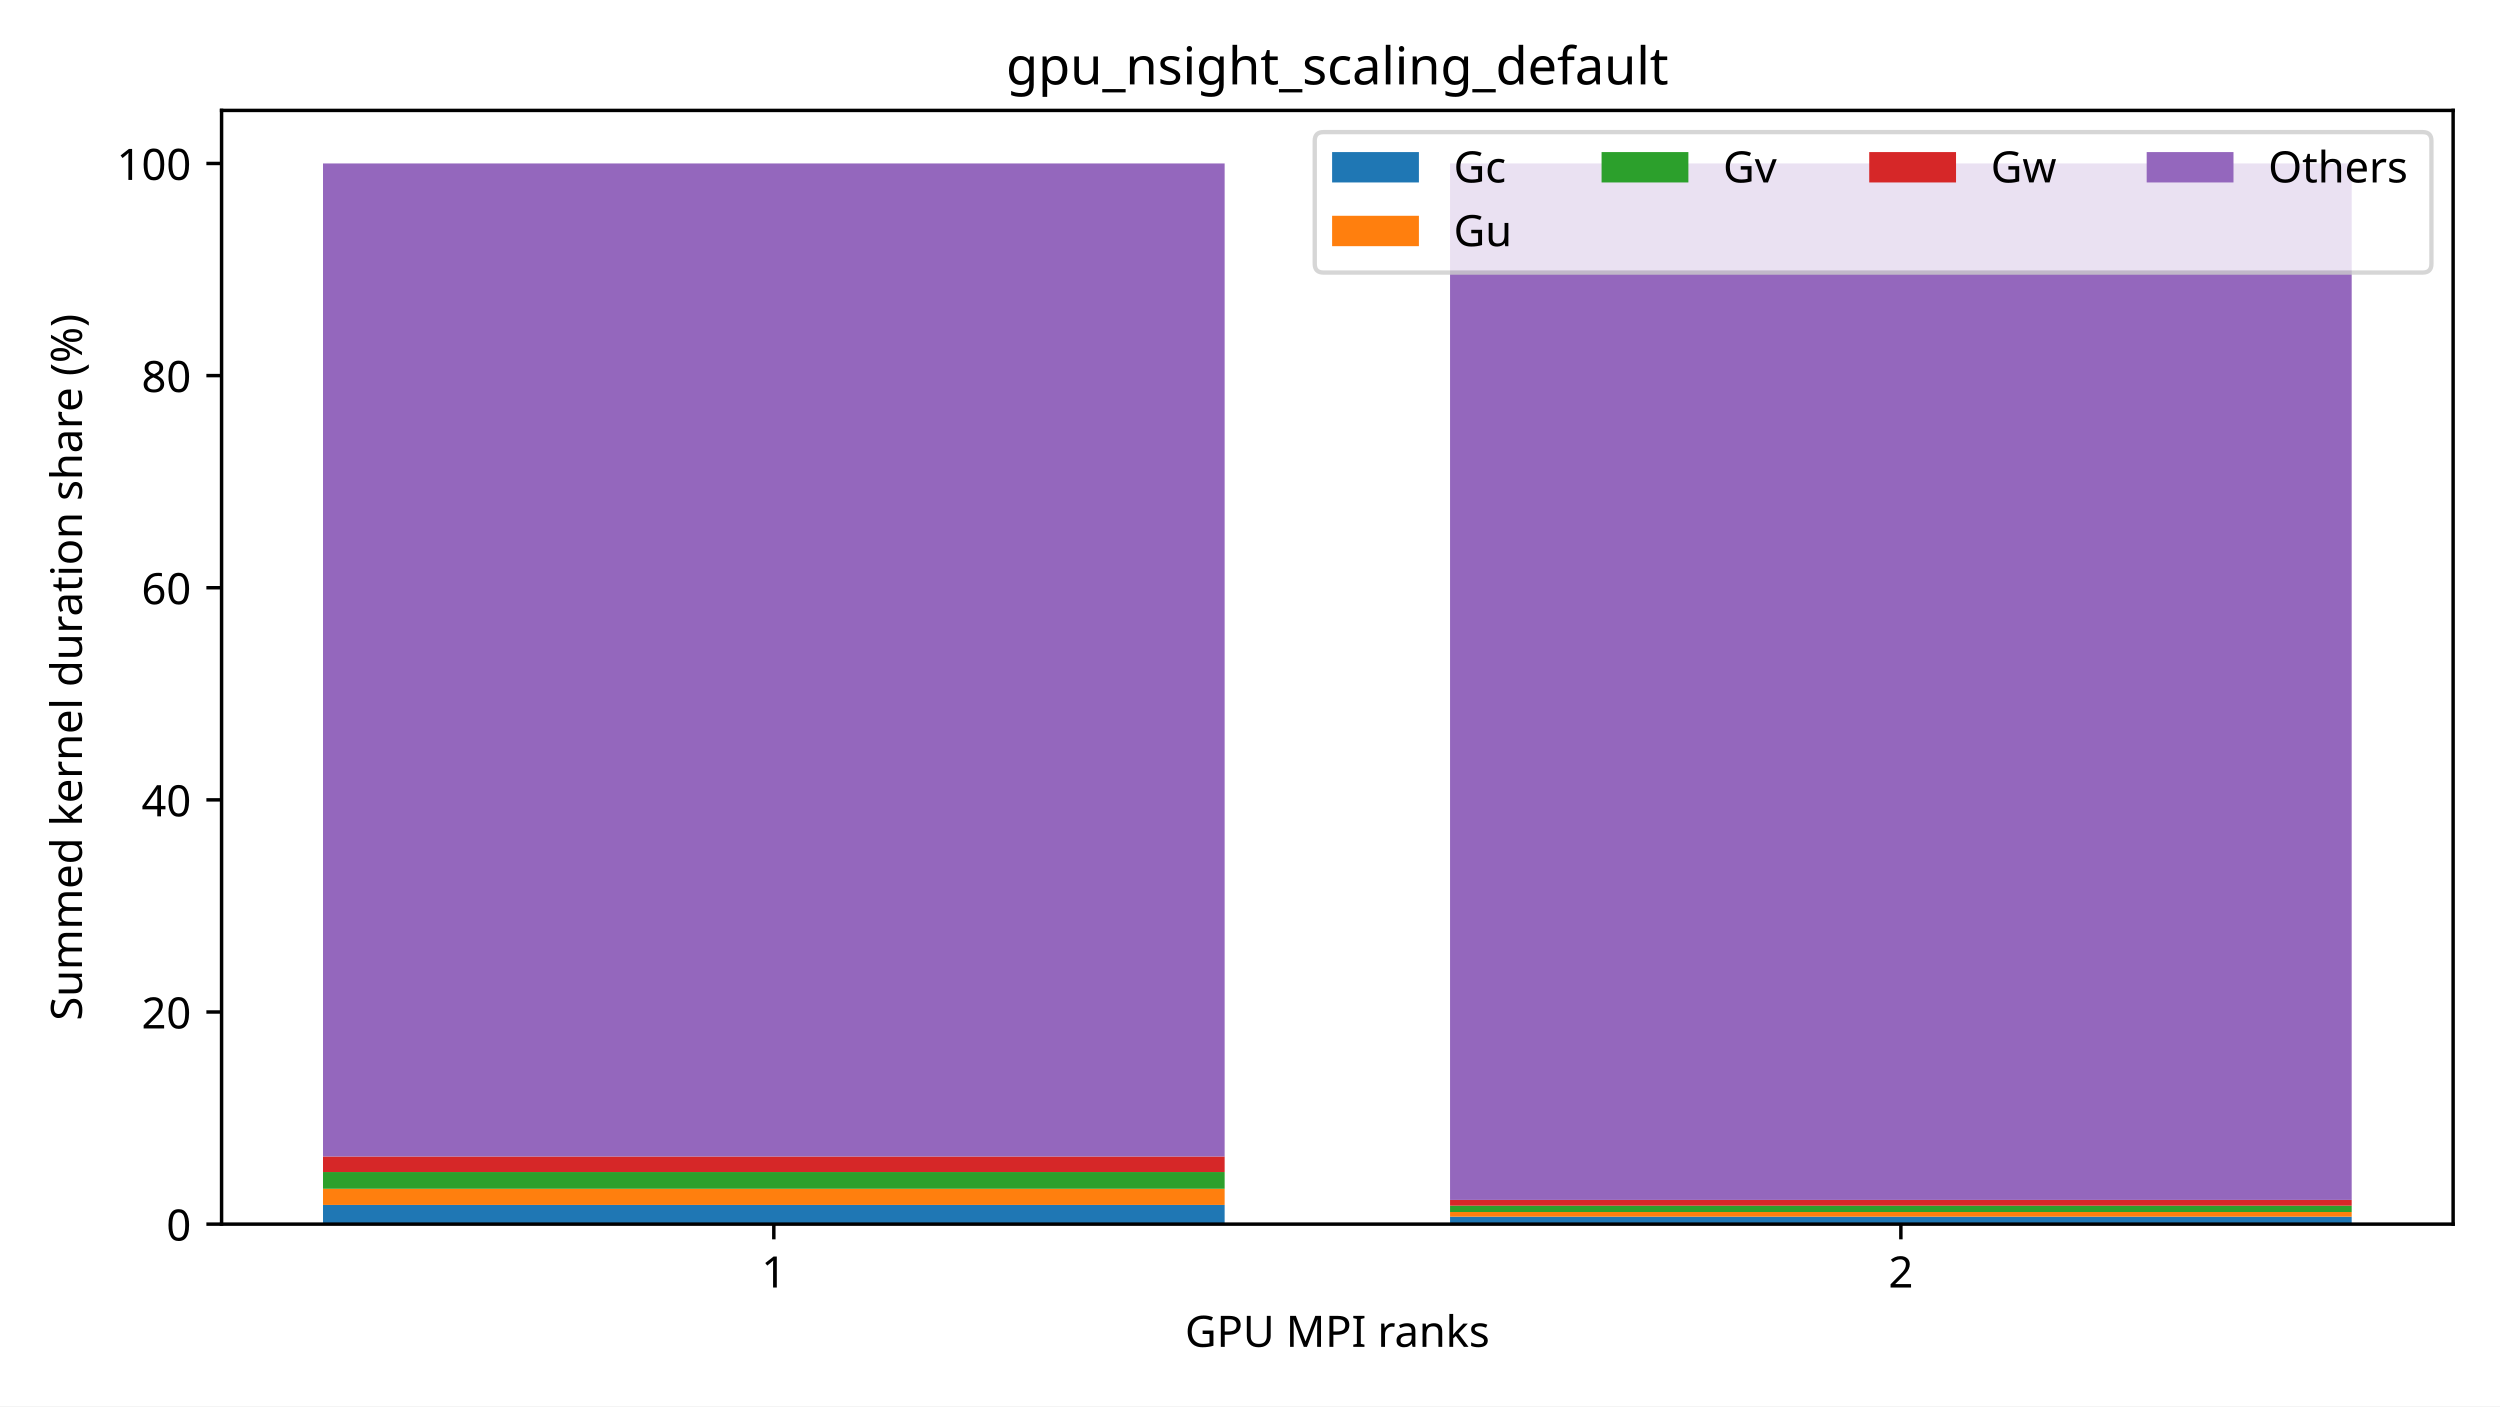
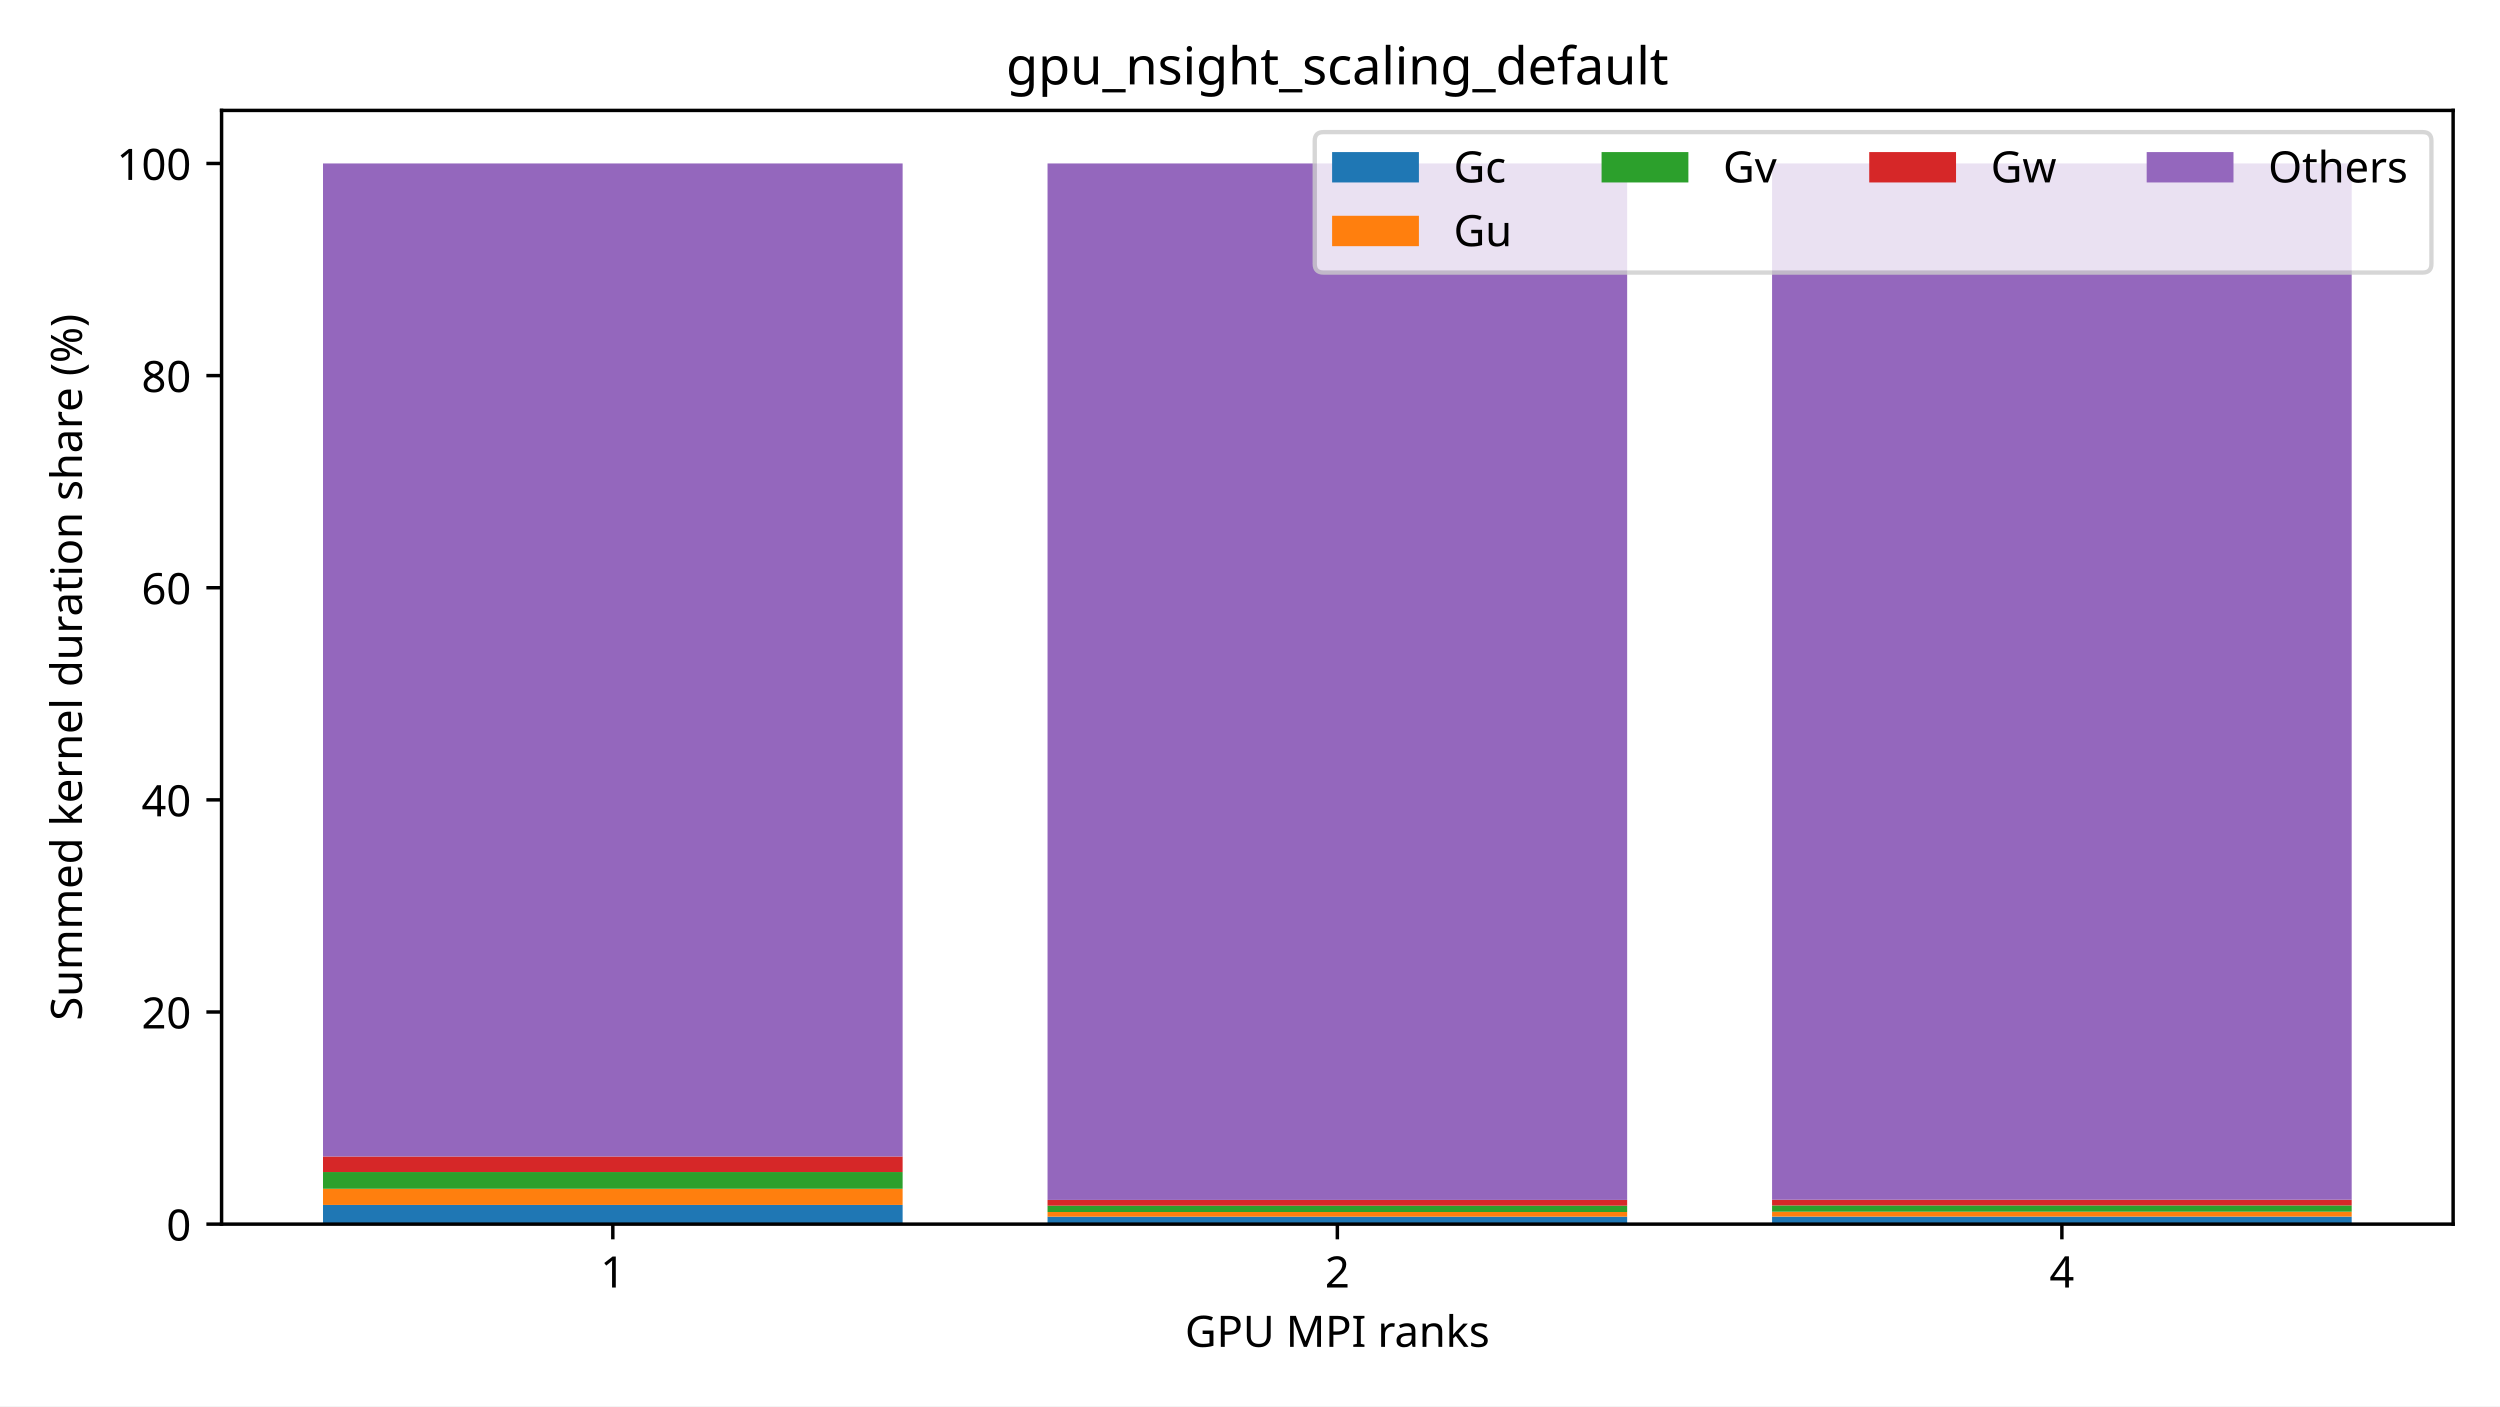
<svg xmlns="http://www.w3.org/2000/svg" xmlns:xlink="http://www.w3.org/1999/xlink" width="576pt" height="324pt" viewBox="0 0 576 324" version="1.1">
  <defs>
    <style type="text/css">*{stroke-linejoin: round; stroke-linecap: butt}</style>
  </defs>
  <g id="figure_1">
    <g id="patch_1">
      <path d="M 0 324 L 576 324 L 576 0 L 0 0 z " style="fill: #ffffff" />
    </g>
    <g id="axes_1">
      <g id="patch_2">
        <path d="M 51.05 282.04 L 565.2 282.04 L 565.2 25.44 L 51.05 25.44 z " style="fill: #ffffff" />
      </g>
      <g id="patch_3">
-         <path d="M 74.42 282.04 L 282.158 282.04 L 282.158 277.618 L 74.42 277.618 z " clip-path="url(#peb55b36012)" style="fill: #1f77b4" />
+         <path d="M 74.42 282.04 L 207.966 282.04 L 207.966 277.618 L 74.42 277.618 z " clip-path="url(#peb55b36012)" style="fill: #1f77b4" />
      </g>
      <g id="patch_4">
-         <path d="M 334.092 282.04 L 541.83 282.04 L 541.83 280.32 L 334.092 280.32 z " clip-path="url(#peb55b36012)" style="fill: #1f77b4" />
+         <path d="M 241.352 282.04 L 374.898 282.04 L 374.898 280.32 L 241.352 280.32 z " clip-path="url(#peb55b36012)" style="fill: #1f77b4" />
      </g>
      <g id="patch_5">
-         <path d="M 74.42 277.618 L 282.158 277.618 L 282.158 273.891 L 74.42 273.891 z " clip-path="url(#peb55b36012)" style="fill: #ff7f0e" />
+         <path d="M 408.284 282.04 L 541.83 282.04 L 541.83 280.298 L 408.284 280.298 z " clip-path="url(#peb55b36012)" style="fill: #1f77b4" />
      </g>
      <g id="patch_6">
-         <path d="M 334.092 280.32 L 541.83 280.32 L 541.83 279.244 L 334.092 279.244 z " clip-path="url(#peb55b36012)" style="fill: #ff7f0e" />
+         <path d="M 74.42 277.618 L 207.966 277.618 L 207.966 273.891 L 74.42 273.891 z " clip-path="url(#peb55b36012)" style="fill: #ff7f0e" />
      </g>
      <g id="patch_7">
-         <path d="M 74.42 273.891 L 282.158 273.891 L 282.158 270.038 L 74.42 270.038 z " clip-path="url(#peb55b36012)" style="fill: #2ca02c" />
+         <path d="M 241.352 280.32 L 374.898 280.32 L 374.898 279.244 L 241.352 279.244 z " clip-path="url(#peb55b36012)" style="fill: #ff7f0e" />
      </g>
      <g id="patch_8">
-         <path d="M 334.092 279.244 L 541.83 279.244 L 541.83 277.789 L 334.092 277.789 z " clip-path="url(#peb55b36012)" style="fill: #2ca02c" />
+         <path d="M 408.284 280.298 L 541.83 280.298 L 541.83 279.174 L 408.284 279.174 z " clip-path="url(#peb55b36012)" style="fill: #ff7f0e" />
      </g>
      <g id="patch_9">
-         <path d="M 74.42 270.038 L 282.158 270.038 L 282.158 266.456 L 74.42 266.456 z " clip-path="url(#peb55b36012)" style="fill: #d62728" />
+         <path d="M 74.42 273.891 L 207.966 273.891 L 207.966 270.038 L 74.42 270.038 z " clip-path="url(#peb55b36012)" style="fill: #2ca02c" />
      </g>
      <g id="patch_10">
-         <path d="M 334.092 277.789 L 541.83 277.789 L 541.83 276.462 L 334.092 276.462 z " clip-path="url(#peb55b36012)" style="fill: #d62728" />
+         <path d="M 241.352 279.244 L 374.898 279.244 L 374.898 277.789 L 241.352 277.789 z " clip-path="url(#peb55b36012)" style="fill: #2ca02c" />
      </g>
      <g id="patch_11">
-         <path d="M 74.42 266.456 L 282.158 266.456 L 282.158 37.659 L 74.42 37.659 z " clip-path="url(#peb55b36012)" style="fill: #9467bd" />
+         <path d="M 408.284 279.174 L 541.83 279.174 L 541.83 277.731 L 408.284 277.731 z " clip-path="url(#peb55b36012)" style="fill: #2ca02c" />
      </g>
      <g id="patch_12">
-         <path d="M 334.092 276.462 L 541.83 276.462 L 541.83 37.659 L 334.092 37.659 z " clip-path="url(#peb55b36012)" style="fill: #9467bd" />
+         <path d="M 74.42 270.038 L 207.966 270.038 L 207.966 266.456 L 74.42 266.456 z " clip-path="url(#peb55b36012)" style="fill: #d62728" />
+       </g>
+       <g id="patch_13">
+         <path d="M 241.352 277.789 L 374.898 277.789 L 374.898 276.462 L 241.352 276.462 z " clip-path="url(#peb55b36012)" style="fill: #d62728" />
+       </g>
+       <g id="patch_14">
+         <path d="M 408.284 277.731 L 541.83 277.731 L 541.83 276.423 L 408.284 276.423 z " clip-path="url(#peb55b36012)" style="fill: #d62728" />
+       </g>
+       <g id="patch_15">
+         <path d="M 74.42 266.456 L 207.966 266.456 L 207.966 37.659 L 74.42 37.659 z " clip-path="url(#peb55b36012)" style="fill: #9467bd" />
+       </g>
+       <g id="patch_16">
+         <path d="M 241.352 276.462 L 374.898 276.462 L 374.898 37.659 L 241.352 37.659 z " clip-path="url(#peb55b36012)" style="fill: #9467bd" />
+       </g>
+       <g id="patch_17">
+         <path d="M 408.284 276.423 L 541.83 276.423 L 541.83 37.659 L 408.284 37.659 z " clip-path="url(#peb55b36012)" style="fill: #9467bd" />
      </g>
      <g id="matplotlib.axis_1">
        <g id="xtick_1">
          <g id="line2d_1">
            <defs>
              <path id="m915a4b6a7f" d="M 0 0 L 0 3.5 " style="stroke: #000000; stroke-width: 0.8" />
            </defs>
            <g>
-               <use xlink:href="#m915a4b6a7f" x="178.289" y="282.04" style="stroke: #000000; stroke-width: 0.8" />
+               <use xlink:href="#m915a4b6a7f" x="141.193" y="282.04" style="stroke: #000000; stroke-width: 0.8" />
            </g>
          </g>
          <g id="text_1">
-             <text style="font: 10px 'sans-serif'; text-anchor: middle" x="178.289" y="296.638" transform="rotate(-0, 178.2891, 296.6384)">1</text>
+             <text style="font: 10px 'sans-serif'; text-anchor: middle" x="141.193" y="296.638" transform="rotate(-0, 141.1932, 296.6384)">1</text>
          </g>
        </g>
        <g id="xtick_2">
          <g id="line2d_2">
            <g>
-               <use xlink:href="#m915a4b6a7f" x="437.961" y="282.04" style="stroke: #000000; stroke-width: 0.8" />
+               <use xlink:href="#m915a4b6a7f" x="308.125" y="282.04" style="stroke: #000000; stroke-width: 0.8" />
            </g>
          </g>
          <g id="text_2">
-             <text style="font: 10px 'sans-serif'; text-anchor: middle" x="437.961" y="296.638" transform="rotate(-0, 437.9609, 296.6384)">2</text>
-           </g>
-         </g>
-         <g id="text_3">
+             <text style="font: 10px 'sans-serif'; text-anchor: middle" x="308.125" y="296.638" transform="rotate(-0, 308.125, 296.6384)">2</text>
+           </g>
+         </g>
+         <g id="xtick_3">
+           <g id="line2d_3">
+             <g>
+               <use xlink:href="#m915a4b6a7f" x="475.057" y="282.04" style="stroke: #000000; stroke-width: 0.8" />
+             </g>
+           </g>
+           <g id="text_3">
+             <text style="font: 10px 'sans-serif'; text-anchor: middle" x="475.057" y="296.638" transform="rotate(-0, 475.0568, 296.6384)">4</text>
+           </g>
+         </g>
+         <g id="text_4">
          <text style="font: 10px 'sans-serif'; text-anchor: middle" x="308.125" y="310.317" transform="rotate(-0, 308.125, 310.3166)">GPU MPI ranks</text>
        </g>
      </g>
      <g id="matplotlib.axis_2">
        <g id="ytick_1">
-           <g id="line2d_3">
+           <g id="line2d_4">
            <defs>
              <path id="mc665064905" d="M 0 0 L -3.5 0 " style="stroke: #000000; stroke-width: 0.8" />
            </defs>
            <g>
              <use xlink:href="#mc665064905" x="51.05" y="282.04" style="stroke: #000000; stroke-width: 0.8" />
            </g>
          </g>
-           <g id="text_4">
+           <g id="text_5">
            <text style="font: 10px 'sans-serif'; text-anchor: end" x="44.05" y="285.839" transform="rotate(-0, 44.05, 285.8392)">0</text>
          </g>
        </g>
        <g id="ytick_2">
-           <g id="line2d_4">
+           <g id="line2d_5">
            <g>
              <use xlink:href="#mc665064905" x="51.05" y="233.164" style="stroke: #000000; stroke-width: 0.8" />
            </g>
          </g>
-           <g id="text_5">
+           <g id="text_6">
            <text style="font: 10px 'sans-serif'; text-anchor: end" x="44.05" y="236.963" transform="rotate(-0, 44.05, 236.963)">20</text>
          </g>
        </g>
        <g id="ytick_3">
-           <g id="line2d_5">
+           <g id="line2d_6">
            <g>
              <use xlink:href="#mc665064905" x="51.05" y="184.288" style="stroke: #000000; stroke-width: 0.8" />
            </g>
          </g>
-           <g id="text_6">
+           <g id="text_7">
            <text style="font: 10px 'sans-serif'; text-anchor: end" x="44.05" y="188.087" transform="rotate(-0, 44.05, 188.0868)">40</text>
          </g>
        </g>
        <g id="ytick_4">
-           <g id="line2d_6">
+           <g id="line2d_7">
            <g>
              <use xlink:href="#mc665064905" x="51.05" y="135.411" style="stroke: #000000; stroke-width: 0.8" />
            </g>
          </g>
-           <g id="text_7">
+           <g id="text_8">
            <text style="font: 10px 'sans-serif'; text-anchor: end" x="44.05" y="139.211" transform="rotate(-0, 44.05, 139.2106)">60</text>
          </g>
        </g>
        <g id="ytick_5">
-           <g id="line2d_7">
+           <g id="line2d_8">
            <g>
              <use xlink:href="#mc665064905" x="51.05" y="86.535" style="stroke: #000000; stroke-width: 0.8" />
            </g>
          </g>
-           <g id="text_8">
+           <g id="text_9">
            <text style="font: 10px 'sans-serif'; text-anchor: end" x="44.05" y="90.334" transform="rotate(-0, 44.05, 90.33446)">80</text>
          </g>
        </g>
        <g id="ytick_6">
-           <g id="line2d_8">
+           <g id="line2d_9">
            <g>
              <use xlink:href="#mc665064905" x="51.05" y="37.659" style="stroke: #000000; stroke-width: 0.8" />
            </g>
          </g>
-           <g id="text_9">
+           <g id="text_10">
            <text style="font: 10px 'sans-serif'; text-anchor: end" x="44.05" y="41.458" transform="rotate(-0, 44.05, 41.45827)">100</text>
          </g>
        </g>
-         <g id="text_10">
+         <g id="text_11">
          <text style="font: 10px 'sans-serif'; text-anchor: middle" x="18.883" y="153.74" transform="rotate(-90, 18.88281, 153.74)">Summed kernel duration share (%)</text>
        </g>
      </g>
-       <g id="patch_13">
+       <g id="patch_18">
        <path d="M 51.05 282.04 L 51.05 25.44 " style="fill: none; stroke: #000000; stroke-width: 0.8; stroke-linejoin: miter; stroke-linecap: square" />
      </g>
-       <g id="patch_14">
+       <g id="patch_19">
        <path d="M 565.2 282.04 L 565.2 25.44 " style="fill: none; stroke: #000000; stroke-width: 0.8; stroke-linejoin: miter; stroke-linecap: square" />
      </g>
-       <g id="patch_15">
+       <g id="patch_20">
        <path d="M 51.05 282.04 L 565.2 282.04 " style="fill: none; stroke: #000000; stroke-width: 0.8; stroke-linejoin: miter; stroke-linecap: square" />
      </g>
-       <g id="patch_16">
+       <g id="patch_21">
        <path d="M 51.05 25.44 L 565.2 25.44 " style="fill: none; stroke: #000000; stroke-width: 0.8; stroke-linejoin: miter; stroke-linecap: square" />
      </g>
-       <g id="text_11">
+       <g id="text_12">
        <text style="font: 12px 'sans-serif'; text-anchor: middle" x="308.125" y="19.44" transform="rotate(-0, 308.125, 19.44)">gpu_nsight_scaling_default</text>
      </g>
      <g id="legend_1">
-         <g id="patch_17">
+         <g id="patch_22">
          <path d="M 304.917 62.796 L 558.2 62.796 Q 560.2 62.796 560.2 60.796 L 560.2 32.44 Q 560.2 30.44 558.2 30.44 L 304.917 30.44 Q 302.917 30.44 302.917 32.44 L 302.917 60.796 Q 302.917 62.796 304.917 62.796 z " style="fill: #ffffff; opacity: 0.8; stroke: #cccccc; stroke-linejoin: miter" />
        </g>
-         <g id="patch_18">
+         <g id="patch_23">
          <path d="M 306.917 42.038 L 326.917 42.038 L 326.917 35.038 L 306.917 35.038 z " style="fill: #1f77b4" />
        </g>
-         <g id="text_12">
+         <g id="text_13">
          <text style="font: 10px 'sans-serif'; text-anchor: start" x="334.917" y="42.038" transform="rotate(-0, 334.9172, 42.03844)">Gc</text>
        </g>
-         <g id="patch_19">
+         <g id="patch_24">
          <path d="M 306.917 56.717 L 326.917 56.717 L 326.917 49.717 L 306.917 49.717 z " style="fill: #ff7f0e" />
        </g>
-         <g id="text_13">
+         <g id="text_14">
          <text style="font: 10px 'sans-serif'; text-anchor: start" x="334.917" y="56.717" transform="rotate(-0, 334.9172, 56.71656)">Gu</text>
        </g>
-         <g id="patch_20">
+         <g id="patch_25">
          <path d="M 369.003 42.038 L 389.003 42.038 L 389.003 35.038 L 369.003 35.038 z " style="fill: #2ca02c" />
        </g>
-         <g id="text_14">
+         <g id="text_15">
          <text style="font: 10px 'sans-serif'; text-anchor: start" x="397.003" y="42.038" transform="rotate(-0, 397.0031, 42.03844)">Gv</text>
        </g>
-         <g id="patch_21">
+         <g id="patch_26">
          <path d="M 430.67 42.038 L 450.67 42.038 L 450.67 35.038 L 430.67 35.038 z " style="fill: #d62728" />
        </g>
-         <g id="text_15">
+         <g id="text_16">
          <text style="font: 10px 'sans-serif'; text-anchor: start" x="458.67" y="42.038" transform="rotate(-0, 458.6703, 42.03844)">Gw</text>
        </g>
-         <g id="patch_22">
+         <g id="patch_27">
          <path d="M 494.597 42.038 L 514.597 42.038 L 514.597 35.038 L 494.597 35.038 z " style="fill: #9467bd" />
        </g>
-         <g id="text_16">
+         <g id="text_17">
          <text style="font: 10px 'sans-serif'; text-anchor: start" x="522.597" y="42.038" transform="rotate(-0, 522.5969, 42.03844)">Others</text>
        </g>
      </g>
    </g>
  </g>
  <defs>
    <clipPath id="peb55b36012">
      <rect x="51.05" y="25.44" width="514.15" height="256.6" />
    </clipPath>
  </defs>
</svg>
